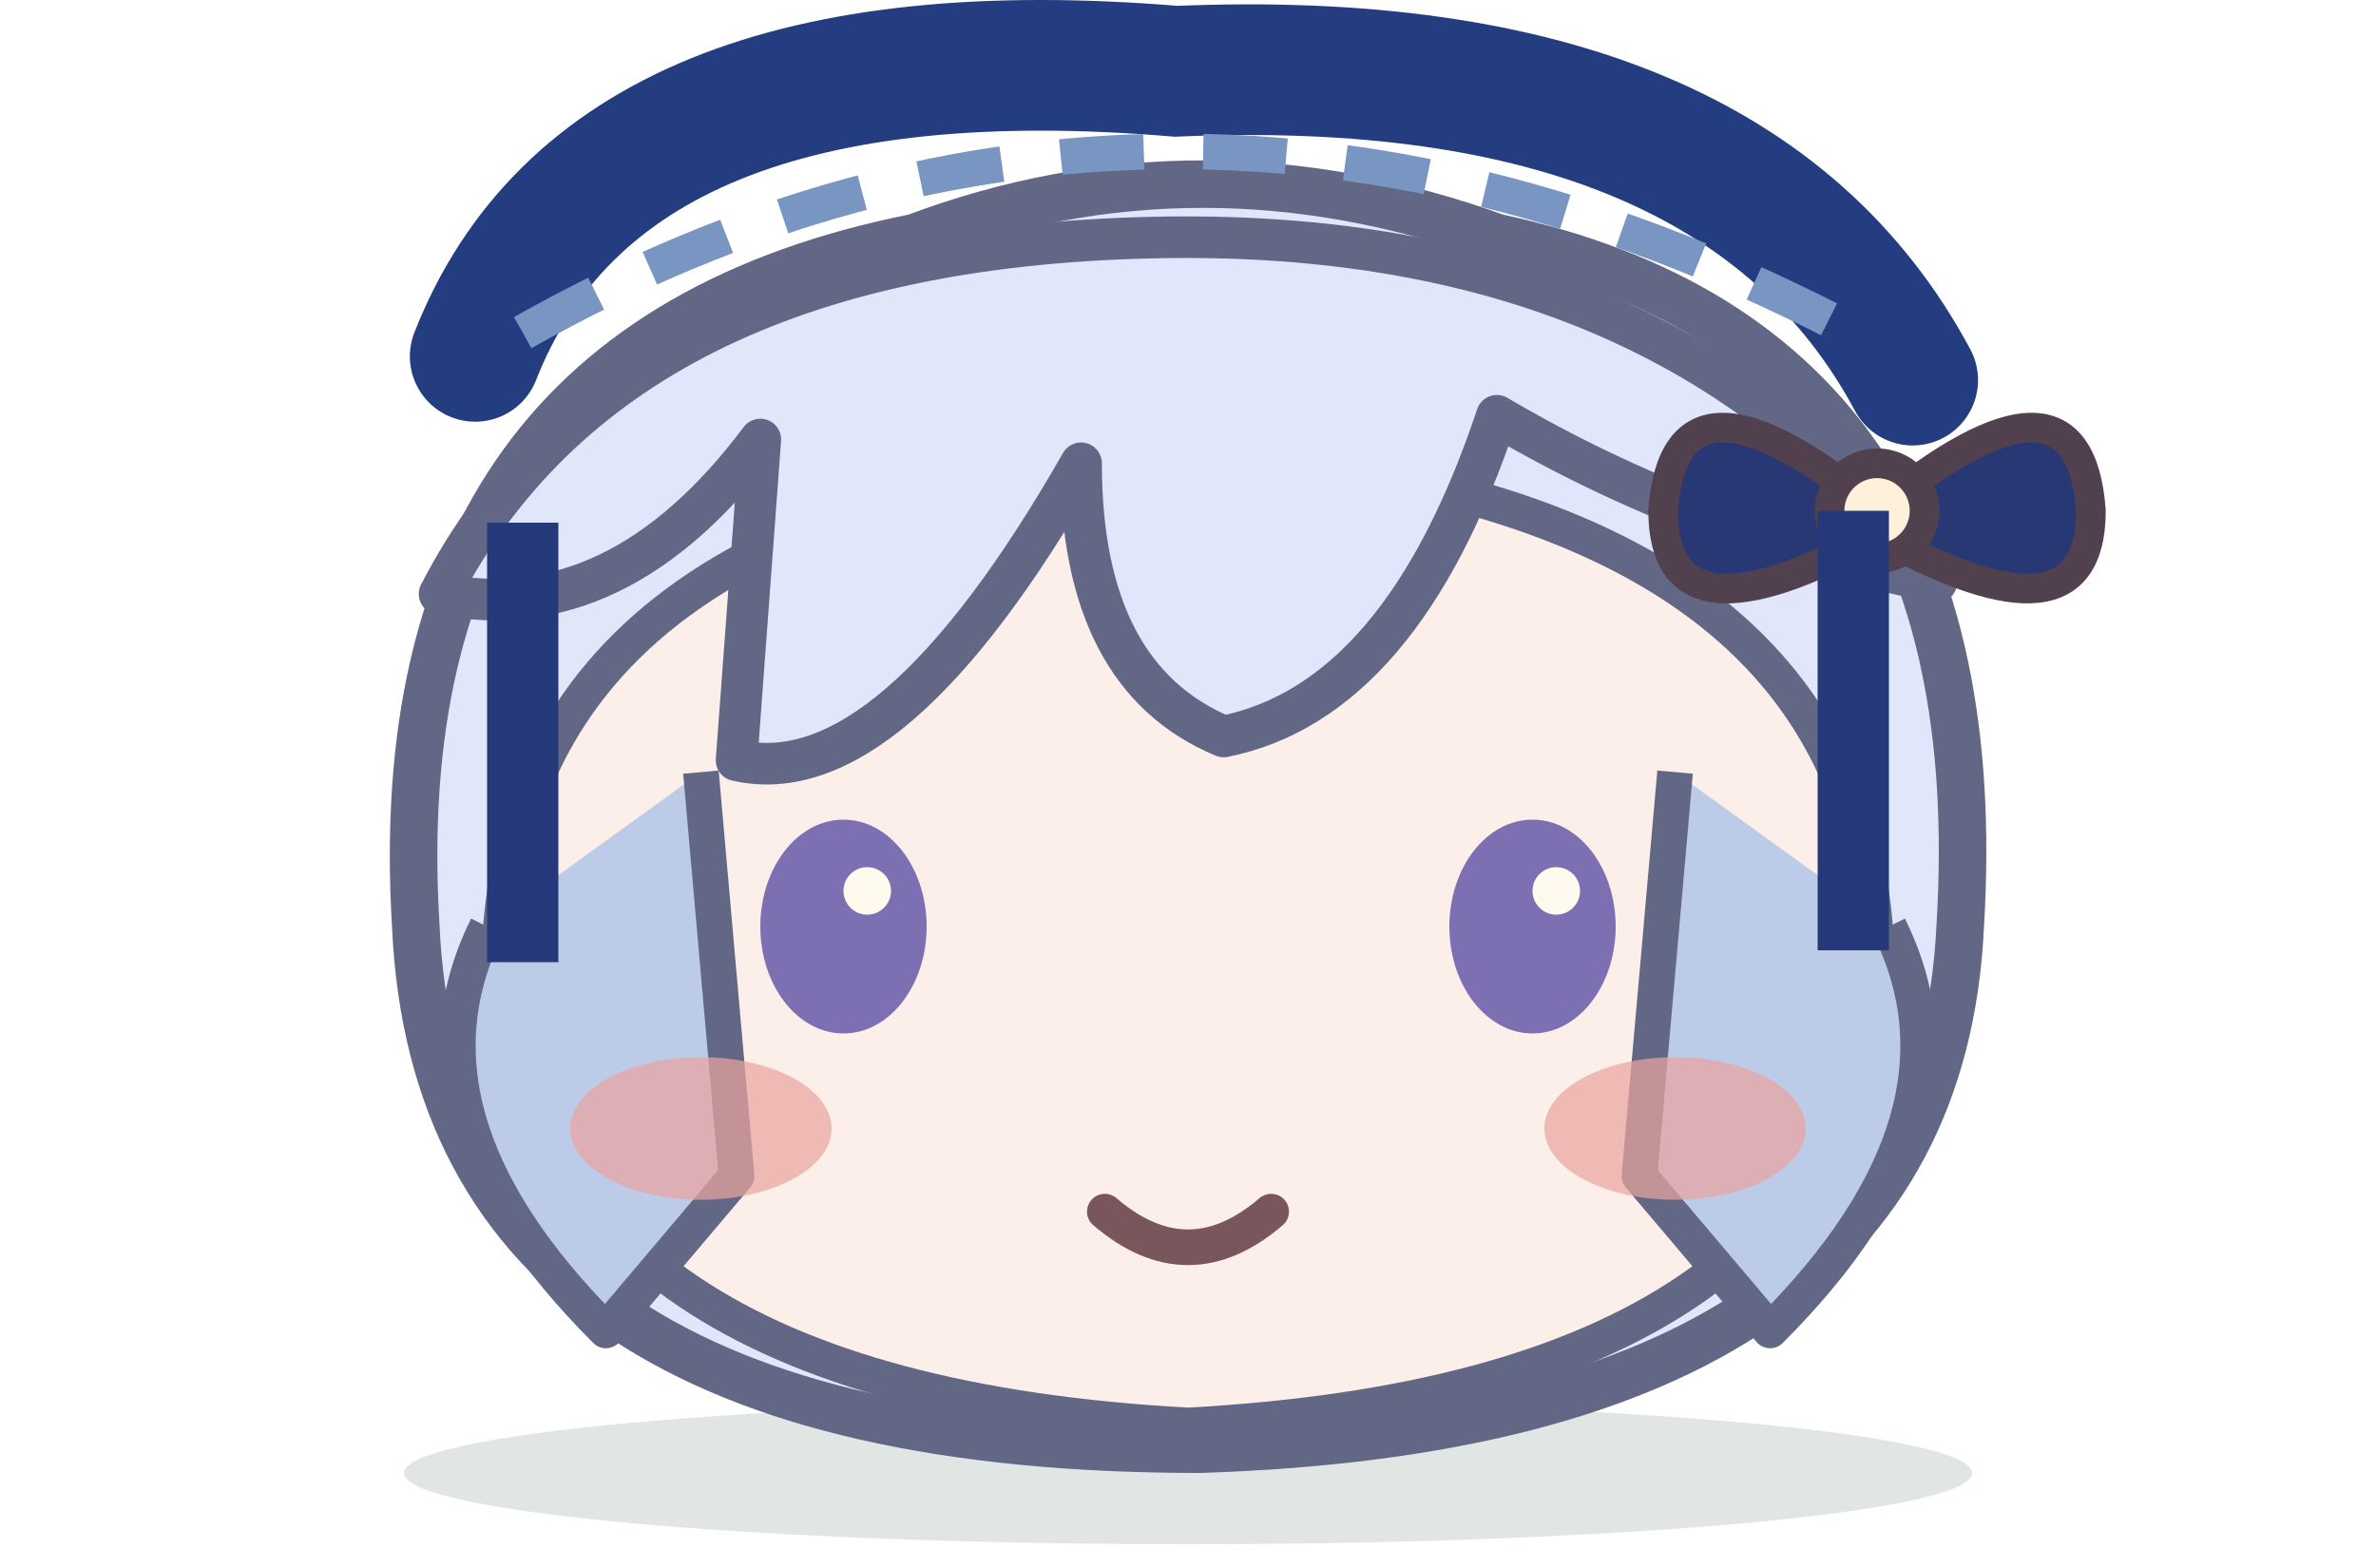
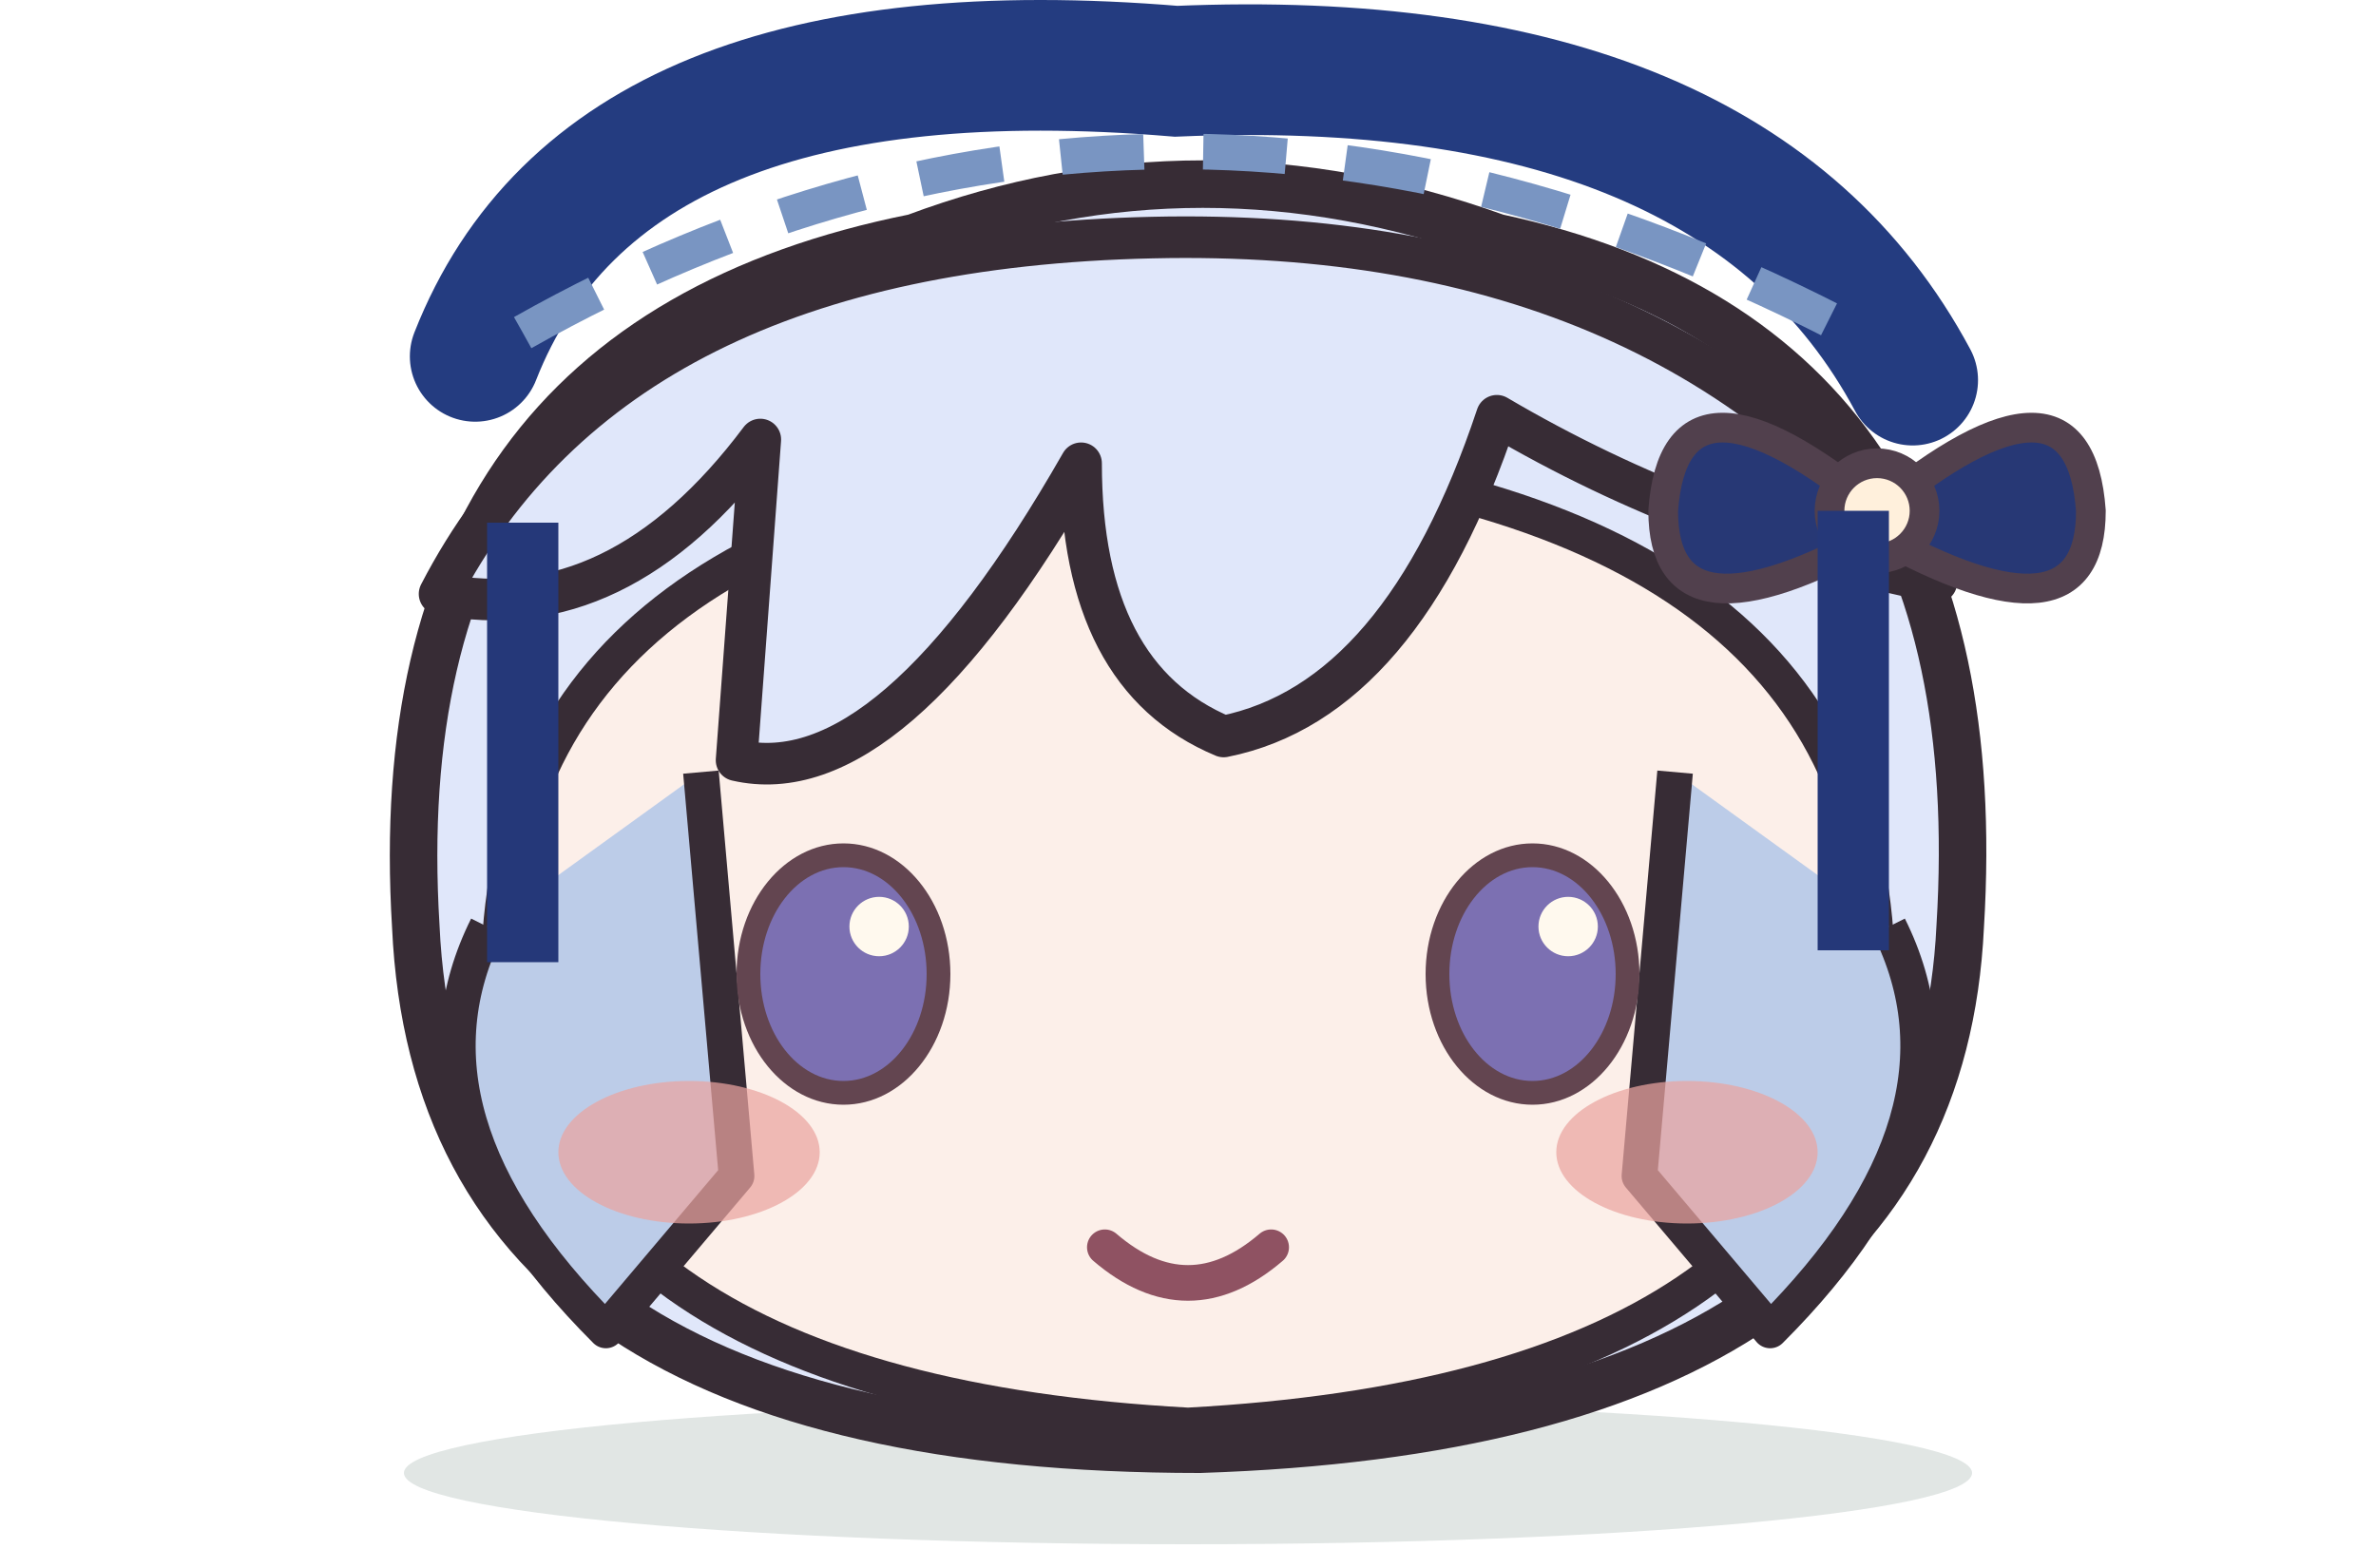
<svg xmlns="http://www.w3.org/2000/svg" viewBox="0 0 200 132">
  <ellipse cx="100" cy="124" rx="66" ry="6" fill="#143d30" opacity=".13" />
-   <path d="M35 78Q32 29 77 20Q101 11 126 20Q168 29 165 78Q163 120 101 122Q37 122 35 78Z" fill="#e0e7fa" stroke="#626785" stroke-width="4" stroke-linejoin="round" />
-   <path d="M42 81Q43 42 100 38Q157 42 158 81Q155 117 100 120Q45 117 42 81Z" fill="#fcefe9" stroke="#626785" stroke-width="3" />
-   <path d="M41 78Q33 94 51 112L62 99L59 65M159 78Q167 94 149 112L138 99L141 65" fill="#bccce8" stroke="#626785" stroke-width="3" stroke-linejoin="round" />
-   <path d="M37 50Q52 21 97 20Q141 19 163 49Q143 45 126 35Q118 59 103 62Q91 57 91 39Q75 67 62 64L64 37Q52 53 37 50Z" fill="#e0e7fa" stroke="#626785" stroke-width="3.5" stroke-linejoin="round" />
-   <ellipse cx="71" cy="78" rx="7" ry="9" fill="#7c70b2" />
-   <ellipse cx="129" cy="78" rx="7" ry="9" fill="#7c70b2" />
-   <circle cx="73" cy="75" r="2" fill="#fff9ee" />
-   <circle cx="131" cy="75" r="2" fill="#fff9ee" />
-   <ellipse cx="59" cy="95" rx="11" ry="6" fill="#eaa4a0" opacity=".72" />
-   <ellipse cx="141" cy="95" rx="11" ry="6" fill="#eaa4a0" opacity=".72" />
-   <path d="M93 102Q100 108 107 102" fill="none" stroke="#78565c" stroke-width="3" stroke-linecap="round" />
+   <path d="M35 78Q32 29 77 20Q101 11 126 20Q168 29 165 78Q163 120 101 122Q37 122 35 78Z" fill="#e0e7fa" stroke="#372c35" stroke-width="4" stroke-linejoin="round" />
+   <path d="M42 81Q43 42 100 38Q157 42 158 81Q155 117 100 120Q45 117 42 81Z" fill="#fcefe9" stroke="#372c35" stroke-width="3" />
+   <path d="M41 78Q33 94 51 112L62 99L59 65M159 78Q167 94 149 112L138 99L141 65" fill="#bccce8" stroke="#372c35" stroke-width="3" stroke-linejoin="round" />
+   <path d="M37 50Q52 21 97 20Q141 19 163 49Q143 45 126 35Q118 59 103 62Q91 57 91 39Q75 67 62 64L64 37Q52 53 37 50Z" fill="#e0e7fa" stroke="#372c35" stroke-width="3.5" stroke-linejoin="round" />
+   <ellipse cx="71" cy="82" rx="9" ry="11" fill="#634550" />
+   <ellipse cx="129" cy="82" rx="9" ry="11" fill="#634550" />
+   <ellipse cx="71" cy="82" rx="7" ry="9" fill="#7c70b2" />
+   <ellipse cx="129" cy="82" rx="7" ry="9" fill="#7c70b2" />
+   <circle cx="74" cy="78" r="2.5" fill="#fff9ee" />
+   <circle cx="132" cy="78" r="2.5" fill="#fff9ee" />
+   <ellipse cx="58" cy="97" rx="11" ry="6" fill="#eaa4a0" opacity=".72" />
+   <ellipse cx="142" cy="97" rx="11" ry="6" fill="#eaa4a0" opacity=".72" />
+   <path d="M93 105Q100 111 107 105" fill="none" stroke="#8f5262" stroke-width="3" stroke-linecap="round" />
  <path d="M40 30Q51 2 99 6Q146 4 161 32" fill="none" stroke="#243c80" stroke-width="11" stroke-linecap="round" />
  <path d="M44 28Q99 -3 158 29" fill="none" stroke="#7995c2" stroke-width="3" stroke-dasharray="7 5" />
  <g transform="translate(158 43)" stroke="#51404d" stroke-width="2.5" stroke-linejoin="round">
    <path d="M0 0Q-17-14-18 0Q-18 12 0 2Q18 12 18 0Q17-14 0 0Z" fill="#273875" />
    <circle r="4" fill="#fff0dc" />
  </g>
  <path d="M44 44v37M156 43v37" stroke="#253879" stroke-width="6" />
</svg>
